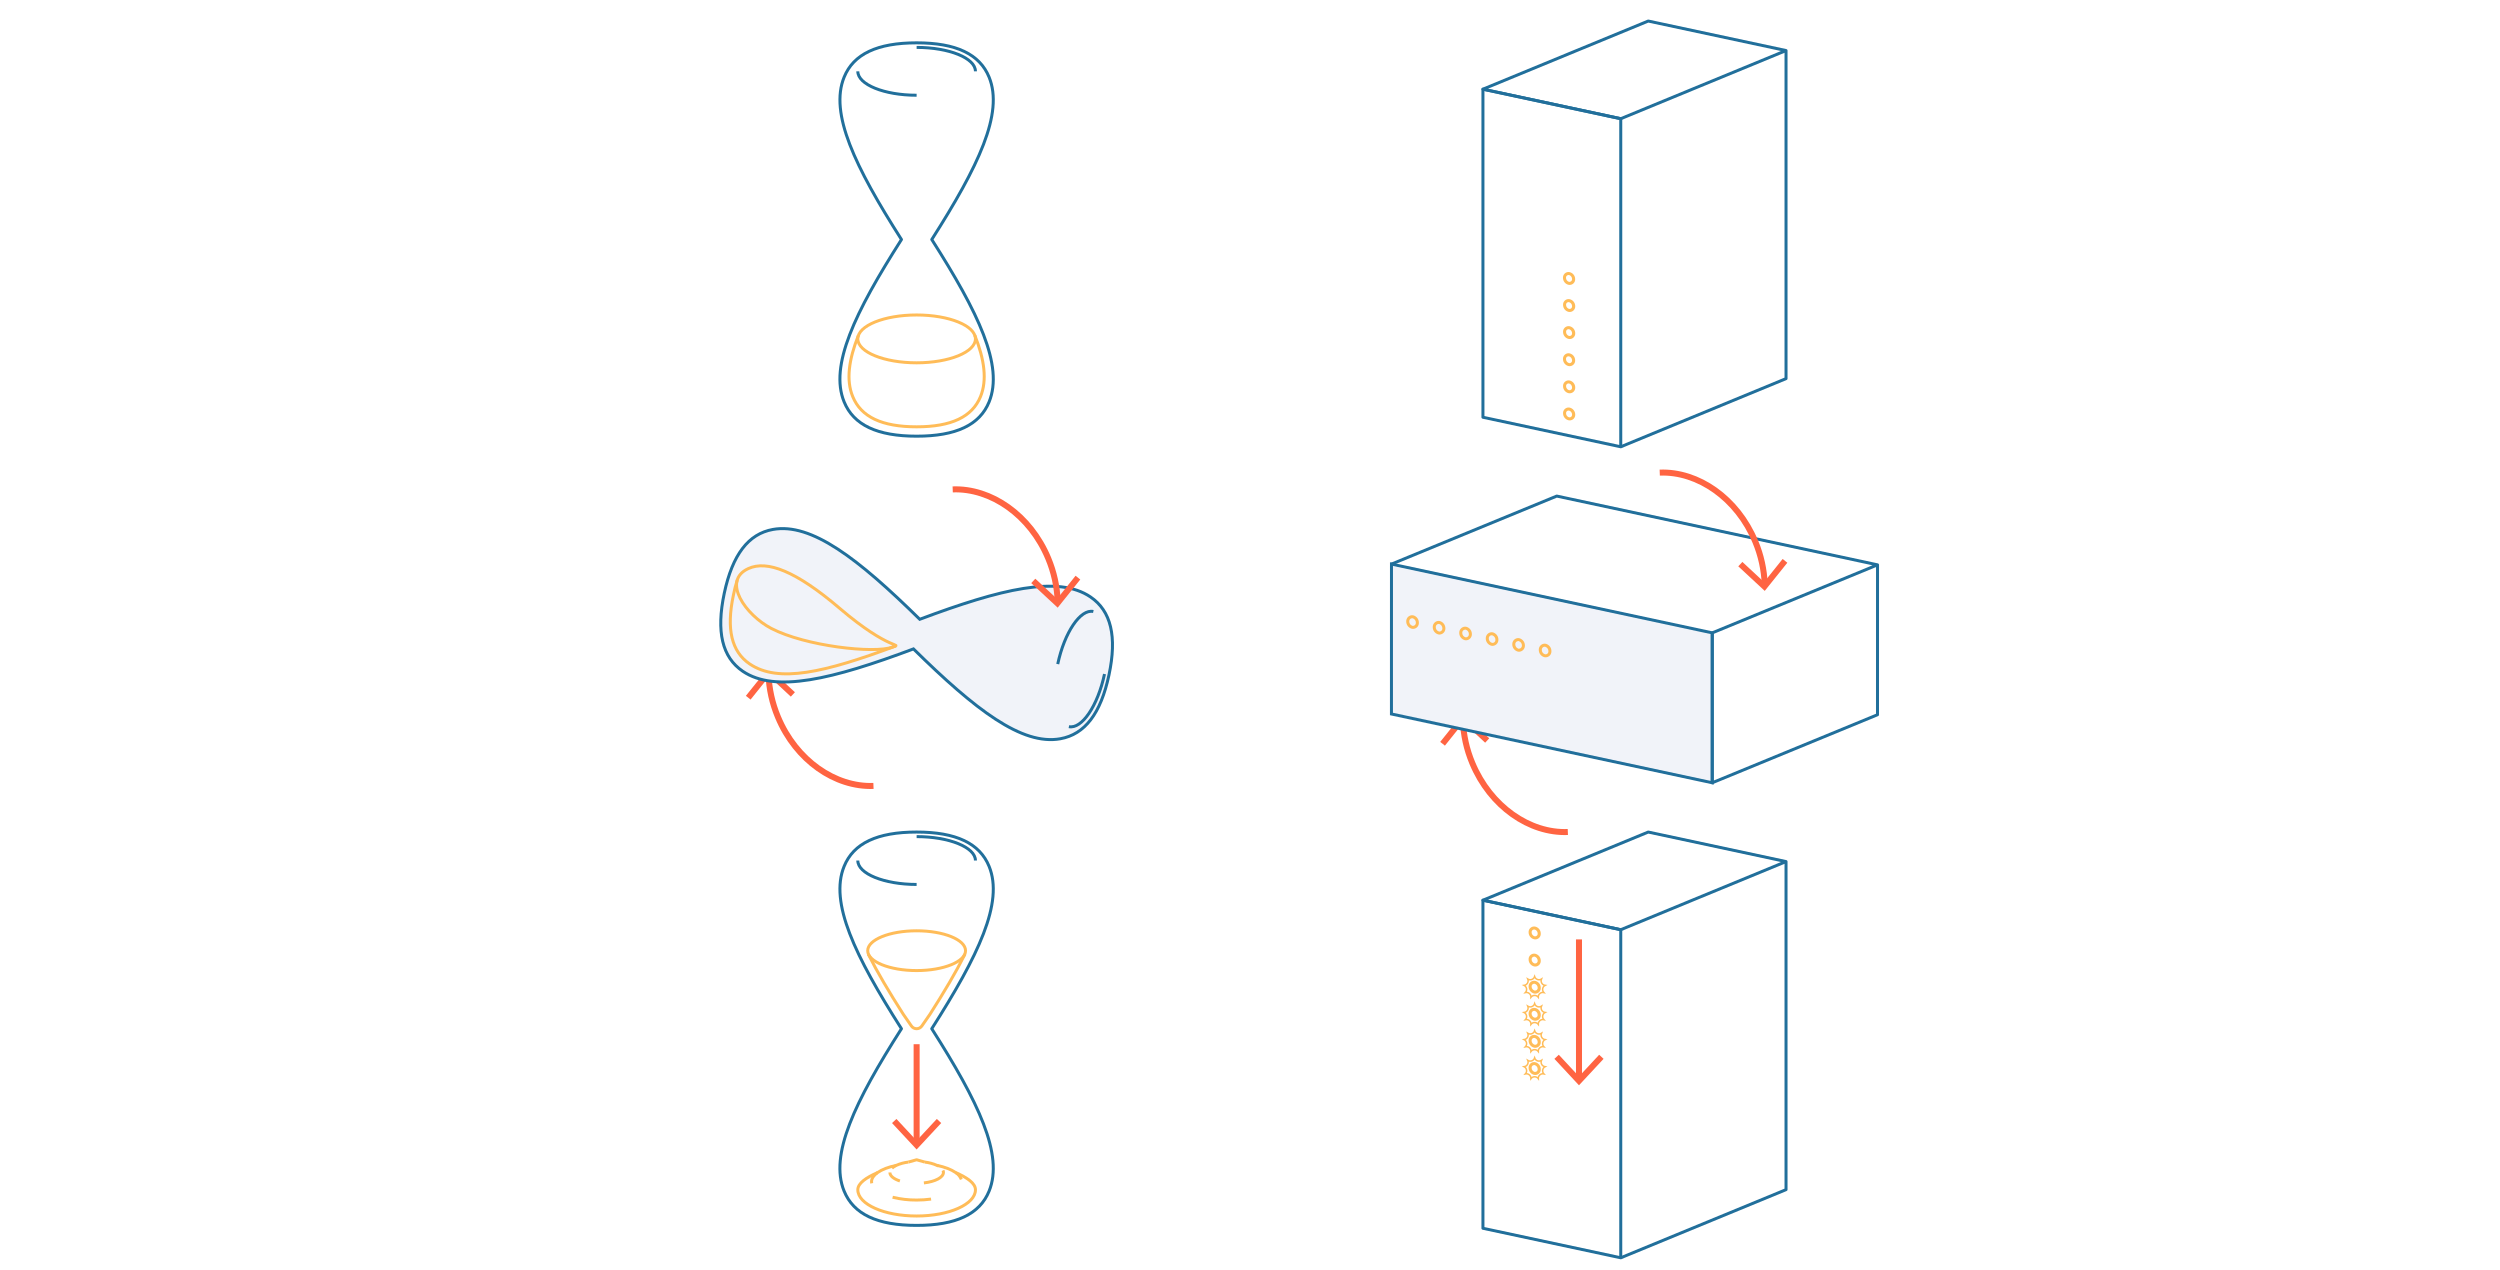
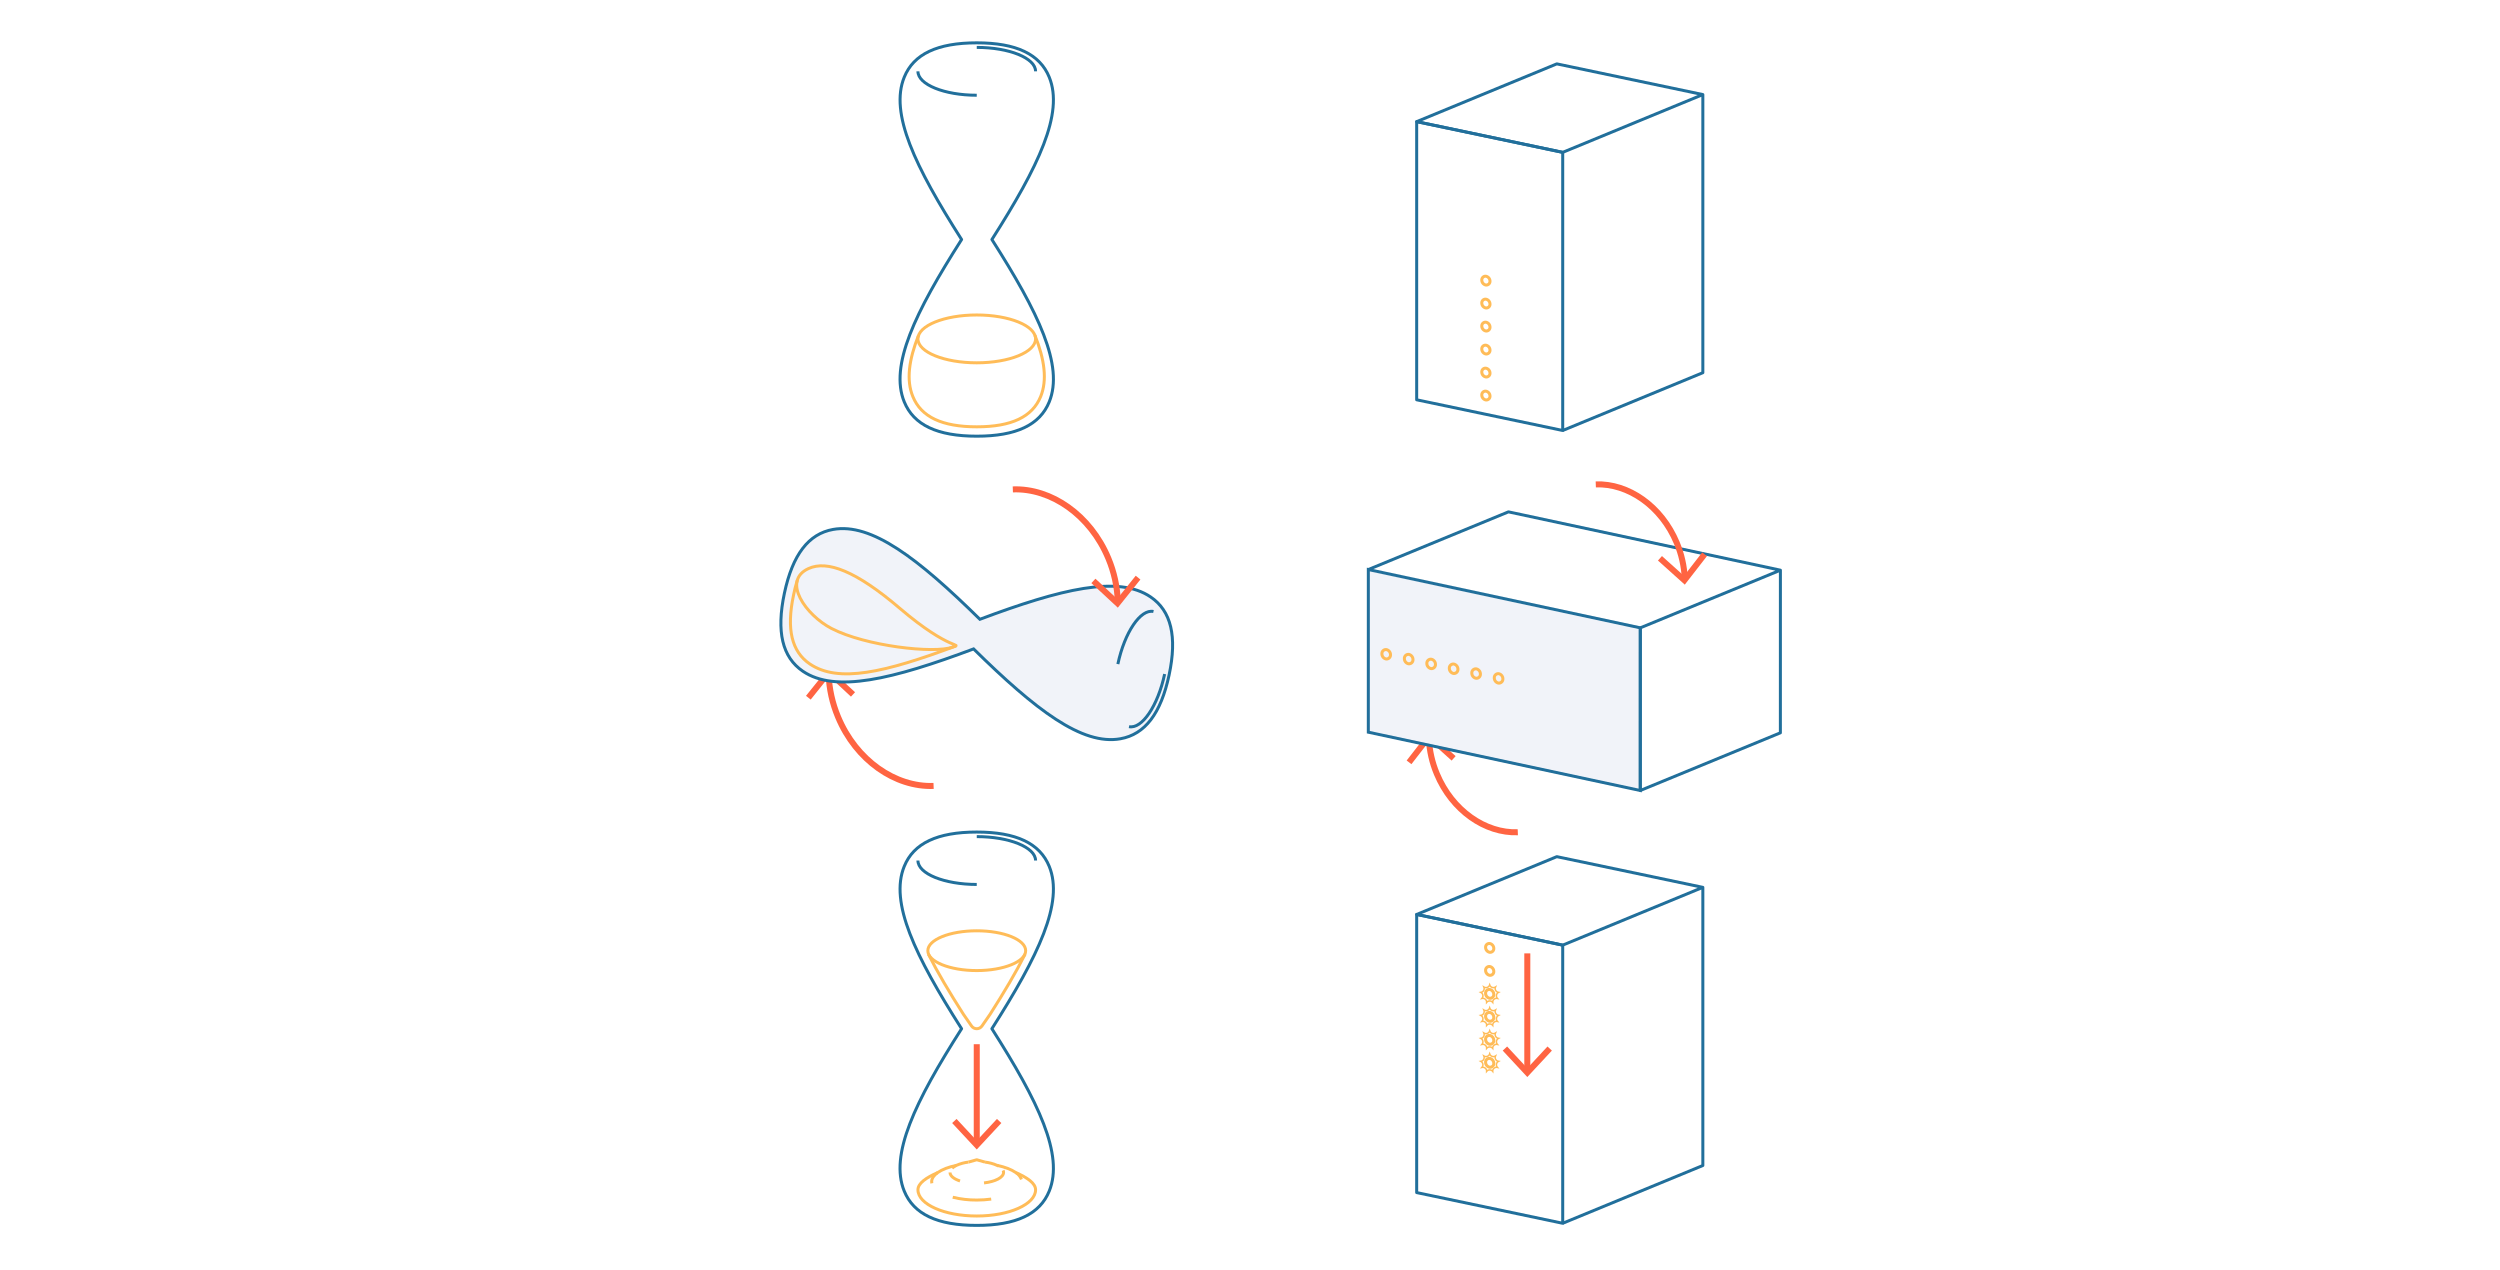
<svg xmlns="http://www.w3.org/2000/svg" viewBox="0 0 1663.12 844.44">
  <defs>
    <style>.cls-1,.cls-3,.cls-6,.cls-7{fill:none;}.cls-1{stroke:#ff6442;stroke-width:4px;}.cls-1,.cls-5,.cls-6{stroke-miterlimit:10;}.cls-2{fill:#ff6442;}.cls-3,.cls-5{stroke:#216f9b;}.cls-3,.cls-7{stroke-linejoin:round;}.cls-3,.cls-5,.cls-7{stroke-width:2px;}.cls-4{fill:#ffbc58;}.cls-5{fill:#f1f3f9;}.cls-6,.cls-7{stroke:#ffbc58;}</style>
  </defs>
  <g id="silitim">
-     <path class="cls-1" d="M1043,553.49c-25.39,1-51.54-16.94-63.57-45.92a81.19,81.19,0,0,1-6.26-28.43" />
-     <polygon class="cls-2" points="990.72 491.15 988 494.08 973.55 480.66 961.22 496.05 958.1 493.54 973.12 474.8 990.72 491.15" />
-     <polygon class="cls-3" points="986.52 59.33 1078.2 78.97 1078.2 297.22 986.52 277.58 986.52 59.33" />
-     <path class="cls-4" d="M1043.43,273.13a1.84,1.84,0,0,1,.39,0,2.81,2.81,0,0,1,2,2.69,1.69,1.69,0,0,1-2,1.82,2.81,2.81,0,0,1-2-2.69,1.7,1.7,0,0,1,1.66-1.86m0-2a3.68,3.68,0,0,0-3.66,3.86,4.77,4.77,0,0,0,3.63,4.64,3.72,3.72,0,0,0,.81.09,3.69,3.69,0,0,0,3.66-3.86,4.79,4.79,0,0,0-3.63-4.65,4.45,4.45,0,0,0-.81-.08Z" />
-     <path class="cls-4" d="M1043.43,255.09a1.84,1.84,0,0,1,.39,0,2.82,2.82,0,0,1,2,2.7,1.69,1.69,0,0,1-2,1.81,2.81,2.81,0,0,1-2-2.69,1.7,1.7,0,0,1,1.66-1.86m0-2a3.68,3.68,0,0,0-3.66,3.86,4.78,4.78,0,0,0,3.63,4.65,4.45,4.45,0,0,0,.81.08,3.68,3.68,0,0,0,3.66-3.85,4.77,4.77,0,0,0-3.63-4.65,3.72,3.72,0,0,0-.81-.09Z" />
-     <path class="cls-4" d="M1043.43,237.05a1.89,1.89,0,0,1,.39,0,2.81,2.81,0,0,1,2,2.69,1.71,1.71,0,0,1-1.66,1.86,1.74,1.74,0,0,1-.39-.05,2.81,2.81,0,0,1-2-2.69,1.7,1.7,0,0,1,1.66-1.86m0-2a3.68,3.68,0,0,0-3.66,3.86,4.77,4.77,0,0,0,3.63,4.65,3.72,3.72,0,0,0,.81.09,3.69,3.69,0,0,0,3.66-3.86,4.77,4.77,0,0,0-3.63-4.65,3.72,3.72,0,0,0-.81-.09Z" />
-     <path class="cls-4" d="M1043.43,219a1.84,1.84,0,0,1,.39,0,2.81,2.81,0,0,1,2,2.69,1.69,1.69,0,0,1-2,1.82,2.82,2.82,0,0,1-2-2.7,1.7,1.7,0,0,1,1.66-1.85m0-2a3.67,3.67,0,0,0-3.66,3.85,4.77,4.77,0,0,0,3.63,4.65,3.72,3.72,0,0,0,.81.09,3.69,3.69,0,0,0,3.66-3.86,4.78,4.78,0,0,0-3.63-4.65,3.71,3.71,0,0,0-.81-.08Z" />
-     <path class="cls-4" d="M1043.43,201a1.84,1.84,0,0,1,.39,0,2.81,2.81,0,0,1,2,2.69,1.69,1.69,0,0,1-2,1.82,2.81,2.81,0,0,1-2-2.69,1.7,1.7,0,0,1,1.66-1.86m0-2a3.68,3.68,0,0,0-3.66,3.86,4.79,4.79,0,0,0,3.63,4.65,4.45,4.45,0,0,0,.81.08,3.69,3.69,0,0,0,3.66-3.86,4.77,4.77,0,0,0-3.63-4.64,3.72,3.72,0,0,0-.81-.09Z" />
-     <path class="cls-4" d="M1043.43,182.94a1.84,1.84,0,0,1,.39,0,2.83,2.83,0,0,1,2,2.7,1.72,1.72,0,0,1-1.66,1.86,1.74,1.74,0,0,1-.39,0,2.81,2.81,0,0,1-2-2.69,1.7,1.7,0,0,1,1.66-1.86m0-2a3.68,3.68,0,0,0-3.66,3.86,4.77,4.77,0,0,0,3.63,4.65,3.72,3.72,0,0,0,.81.09,3.69,3.69,0,0,0,3.66-3.86,4.77,4.77,0,0,0-3.63-4.65,3.72,3.72,0,0,0-.81-.09Z" />
-     <polyline class="cls-3" points="1188.15 33.63 1078.2 78.97 986.52 59.33 1096.48 14 1188.15 33.63 1188.15 251.88 1078.2 297.22" />
-     <polygon class="cls-5" points="1139.06 520.73 1139.08 421.01 925.68 375.26 925.66 474.98 1139.06 520.73" />
-     <path class="cls-4" d="M939.37,411.31a2,2,0,0,1,.41,0,3,3,0,0,1,2.12,3,2,2,0,0,1-1.88,2.07,2,2,0,0,1-.41-.05,3,3,0,0,1-2.12-3,2,2,0,0,1,1.88-2.06m0-2h0a4,4,0,0,0-3.88,4,5,5,0,0,0,3.7,5,3.88,3.88,0,0,0,4.71-3.91,5,5,0,0,0-3.7-5,4.67,4.67,0,0,0-.83-.08Z" />
-     <path class="cls-4" d="M957,415.09a2,2,0,0,1,.42,0,3,3,0,0,1,2.12,3,2,2,0,0,1-1.88,2.07,2.09,2.09,0,0,1-.42-.05,3,3,0,0,1-2.11-3,2,2,0,0,1,1.87-2.06m0-2h0a4,4,0,0,0-3.87,4,5,5,0,0,0,3.7,5,3.84,3.84,0,0,0,.83.09,4,4,0,0,0,3.88-4,5,5,0,0,0-3.7-5,4,4,0,0,0-.84-.09Z" />
-     <path class="cls-4" d="M974.64,418.87a2.06,2.06,0,0,1,.42,0,3,3,0,0,1,2.11,3A2,2,0,0,1,975.3,424a2,2,0,0,1-.42-.05,3,3,0,0,1-2.12-3,2,2,0,0,1,1.88-2.07m0-2h0a4,4,0,0,0-3.88,4,5,5,0,0,0,3.7,5,4,4,0,0,0,.84.09,4,4,0,0,0,3.87-4,5,5,0,0,0-3.7-5,3.84,3.84,0,0,0-.83-.09Z" />
-     <path class="cls-4" d="M992.28,422.65a2,2,0,0,1,.41,0,3,3,0,0,1,2.12,3,1.91,1.91,0,0,1-2.29,2,3,3,0,0,1-2.12-3,2,2,0,0,1,1.88-2.07m0-2h0a4,4,0,0,0-3.88,4,5,5,0,0,0,3.7,5,3.91,3.91,0,0,0,.83.09,4,4,0,0,0,3.88-4,5,5,0,0,0-3.7-5,4,4,0,0,0-.83-.09Z" />
-     <path class="cls-4" d="M1009.91,426.43a2,2,0,0,1,.42.05,3,3,0,0,1,2.12,3,2,2,0,0,1-1.88,2.07,2.06,2.06,0,0,1-.42,0,3,3,0,0,1-2.11-3,2,2,0,0,1,1.87-2.07m0-2h0a4,4,0,0,0-3.87,4,5,5,0,0,0,3.69,5,4,4,0,0,0,.84.09,4,4,0,0,0,3.87-4,5,5,0,0,0-3.69-5,4,4,0,0,0-.84-.09Z" />
-     <path class="cls-4" d="M1027.55,430.21a2,2,0,0,1,.41.05,3,3,0,0,1,2.12,3,1.91,1.91,0,0,1-2.29,2,3,3,0,0,1-2.12-3,2,2,0,0,1,1.88-2.07m0-2h0a4,4,0,0,0-3.88,4,5,5,0,0,0,3.7,5,3.88,3.88,0,0,0,4.71-3.91,5,5,0,0,0-3.7-5,3.84,3.84,0,0,0-.83-.09Z" />
-     <polyline class="cls-3" points="1249.02 375.76 1139.08 421.01 1139.06 520.73 1249 475.48 1249.02 375.76 1035.62 330.01 925.68 375.26" />
-     <polygon class="cls-3" points="1078.2 836.74 986.52 817.11 986.52 598.86 1078.2 618.49 1078.2 836.74" />
-     <path class="cls-4" d="M1020.51,618.35a1.81,1.81,0,0,1,.39,0,2.81,2.81,0,0,1,2.05,2.69,1.7,1.7,0,0,1-1.66,1.86,1.78,1.78,0,0,1-.39,0,2.83,2.83,0,0,1-2-2.7,1.72,1.72,0,0,1,1.66-1.86m0-2a3.68,3.68,0,0,0-3.66,3.86,4.77,4.77,0,0,0,3.63,4.65,3.72,3.72,0,0,0,.81.09,3.68,3.68,0,0,0,3.66-3.86,4.77,4.77,0,0,0-3.63-4.65,3.72,3.72,0,0,0-.81-.09Z" />
-     <path class="cls-4" d="M1020.51,636.39a2.72,2.72,0,0,1,.39,0,2.83,2.83,0,0,1,2.05,2.7,1.71,1.71,0,0,1-1.66,1.86,1.81,1.81,0,0,1-.39,0,2.81,2.81,0,0,1-2-2.69,1.71,1.71,0,0,1,1.66-1.86m0-2a3.68,3.68,0,0,0-3.66,3.86,4.77,4.77,0,0,0,3.63,4.65,3.72,3.72,0,0,0,.81.09,3.68,3.68,0,0,0,3.66-3.86,4.77,4.77,0,0,0-3.63-4.65,3.72,3.72,0,0,0-.81-.09Z" />
-     <path class="cls-4" d="M1020.51,654.43a1.78,1.78,0,0,1,.39,0,2.81,2.81,0,0,1,2.05,2.69,1.7,1.7,0,0,1-1.66,1.86,1.78,1.78,0,0,1-.39,0,2.81,2.81,0,0,1-2-2.69,1.71,1.71,0,0,1,1.66-1.86m0-2a3.68,3.68,0,0,0-3.66,3.86,4.79,4.79,0,0,0,3.63,4.65,4.45,4.45,0,0,0,.81.08,3.68,3.68,0,0,0,3.66-3.86,4.77,4.77,0,0,0-3.63-4.64,3.72,3.72,0,0,0-.81-.09Z" />
-     <path class="cls-4" d="M1020.51,672.47a1.78,1.78,0,0,1,.39,0,2.81,2.81,0,0,1,2.05,2.69,1.7,1.7,0,0,1-1.66,1.86,1.78,1.78,0,0,1-.39,0,2.82,2.82,0,0,1-2-2.7,1.71,1.71,0,0,1,1.66-1.85m0-2a3.67,3.67,0,0,0-3.66,3.85,4.77,4.77,0,0,0,3.63,4.65,3.72,3.72,0,0,0,.81.09,3.68,3.68,0,0,0,3.66-3.86,4.78,4.78,0,0,0-3.63-4.65,4.45,4.45,0,0,0-.81-.08Z" />
-     <path class="cls-4" d="M1020.51,690.5a1.81,1.81,0,0,1,.39,0,2.81,2.81,0,0,1,2.05,2.69,1.7,1.7,0,0,1-1.66,1.86,1.81,1.81,0,0,1-.39-.05,2.81,2.81,0,0,1-2-2.69,1.71,1.71,0,0,1,1.66-1.86m0-2a3.68,3.68,0,0,0-3.66,3.86,4.77,4.77,0,0,0,3.63,4.65,3.72,3.72,0,0,0,.81.09,3.68,3.68,0,0,0,3.66-3.86,4.77,4.77,0,0,0-3.63-4.65,3.72,3.72,0,0,0-.81-.09Z" />
-     <path class="cls-4" d="M1020.51,708.54a1.78,1.78,0,0,1,.39,0,2.82,2.82,0,0,1,2.05,2.7,1.7,1.7,0,0,1-1.66,1.85,1.78,1.78,0,0,1-.39,0,2.81,2.81,0,0,1-2-2.69,1.71,1.71,0,0,1,1.66-1.86m0-2a3.68,3.68,0,0,0-3.66,3.86,4.78,4.78,0,0,0,3.63,4.65,3.71,3.71,0,0,0,.81.08,3.67,3.67,0,0,0,3.66-3.85,4.77,4.77,0,0,0-3.63-4.65,3.72,3.72,0,0,0-.81-.09Z" />
-     <polyline class="cls-3" points="1188.15 573.16 1078.2 618.49 986.52 598.86 1096.48 553.52 1188.15 573.16 1188.15 791.41 1078.2 836.74" />
-     <line class="cls-1" x1="1050.42" y1="624.94" x2="1050.42" y2="717.65" />
-     <polygon class="cls-2" points="1034.06 704.4 1036.99 701.67 1050.41 716.12 1063.84 701.67 1066.77 704.4 1050.41 721.99 1034.06 704.4" />
-     <path class="cls-6" d="M1018.48,663.38h0a3.06,3.06,0,0,0-3.7-3.1h0a3.07,3.07,0,0,0-.84-4.77h0a3.06,3.06,0,0,0,2.41-4.19h0a3.07,3.07,0,0,0,4.55-1.65h0a3.07,3.07,0,0,0,4.55,1.65h0a3.06,3.06,0,0,0,2.41,4.19h0a3.07,3.07,0,0,0-.84,4.77h0a3.06,3.06,0,0,0-3.7,3.1h0A3.08,3.08,0,0,0,1018.48,663.38Z" />
-     <path class="cls-6" d="M1018.48,681.42h0a3.06,3.06,0,0,0-3.7-3.11h0a3.06,3.06,0,0,0-.84-4.76h0a3.06,3.06,0,0,0,2.41-4.19h0a3.06,3.06,0,0,0,4.55-1.66h0a3.06,3.06,0,0,0,4.55,1.66h0a3.06,3.06,0,0,0,2.41,4.19h0a3.06,3.06,0,0,0-.84,4.76h0a3.06,3.06,0,0,0-3.7,3.11h0A3.06,3.06,0,0,0,1018.48,681.42Z" />
-     <path class="cls-6" d="M1018.48,699.46h0a3.06,3.06,0,0,0-3.7-3.11h0a3.06,3.06,0,0,0-.84-4.76h0a3.06,3.06,0,0,0,2.41-4.19h0a3.07,3.07,0,0,0,4.55-1.66h0a3.07,3.07,0,0,0,4.55,1.66h0a3.06,3.06,0,0,0,2.41,4.19h0a3.06,3.06,0,0,0-.84,4.76h0a3.06,3.06,0,0,0-3.7,3.11h0A3.06,3.06,0,0,0,1018.48,699.46Z" />
-     <path class="cls-6" d="M1018.48,717.5h0a3.06,3.06,0,0,0-3.7-3.11h0a3.07,3.07,0,0,0-.84-4.77h0a3.06,3.06,0,0,0,2.41-4.19h0a3.06,3.06,0,0,0,4.55-1.65h0a3.06,3.06,0,0,0,4.55,1.65h0a3.06,3.06,0,0,0,2.41,4.19h0a3.07,3.07,0,0,0-.84,4.77h0a3.06,3.06,0,0,0-3.7,3.11h0A3.06,3.06,0,0,0,1018.48,717.5Z" />
-     <path class="cls-1" d="M1104.14,314.41c25.39-1,51.55,16.94,63.58,45.92a81.39,81.39,0,0,1,6.25,28.43" />
-     <polygon class="cls-2" points="1156.39 376.75 1159.12 373.82 1173.56 387.24 1185.9 371.85 1189.02 374.36 1173.99 393.1 1156.39 376.75" />
-     <path class="cls-1" d="M581.07,522.84c-25.39.95-51.54-16.94-63.57-45.92a81.19,81.19,0,0,1-6.26-28.43" />
-     <polygon class="cls-2" points="528.82 460.5 526.1 463.44 511.65 450.01 499.32 465.4 496.19 462.89 511.22 444.15 528.82 460.5" />
-     <path class="cls-3" d="M658,51.34C651.75,36,636,28.5,609.78,28.5s-42,7.47-48.23,22.84c-9.8,24.07,7.1,59.3,38.15,108-31.05,48.69-48,83.92-38.15,108,6.26,15.36,22,22.83,48.23,22.83s42-7.47,48.23-22.83c9.8-24.07-7.1-59.3-38.15-108C650.91,110.64,667.81,75.41,658,51.34Z" />
-     <path class="cls-3" d="M609.78,63.36c-21.61,0-39.13-7.13-39.13-15.91" />
-     <path class="cls-3" d="M609.78,31.54c21.61,0,39.13,7.12,39.13,15.91" />
-     <path class="cls-7" d="M571.09,223c-6.5,16.39-8.28,29.89-3.83,40.8,5.52,13.55,19.42,20.14,42.52,20.14s37-6.59,42.52-20.14c4.44-10.91,2.67-24.41-3.83-40.8" />
-     <ellipse class="cls-7" cx="609.78" cy="225.45" rx="39.13" ry="15.91" />
-     <path class="cls-3" d="M658,576.36c-6.26-15.37-22-22.84-48.23-22.84s-42,7.47-48.23,22.84c-9.8,24.07,7.1,59.3,38.15,108-31.05,48.69-48,83.92-38.15,108,6.26,15.36,22,22.83,48.23,22.83s42-7.47,48.23-22.83c9.8-24.07-7.1-59.3-38.15-108C650.91,635.66,667.81,600.43,658,576.36Z" />
-     <path class="cls-3" d="M609.78,588.38c-21.61,0-39.13-7.13-39.13-15.91" />
-     <path class="cls-3" d="M609.78,556.56c21.61,0,39.13,7.12,39.13,15.91" />
-     <path class="cls-7" d="M615.3,773.09c-1.9-.55-3.75-1.07-5.52-1.56l-5.5,1.55h0" />
-     <path class="cls-7" d="M583.78,780.07h0c-7.56,3.3-13.12,7.1-13.12,11.42,0,9.64,17.52,17.46,39.13,17.46s39.13-7.82,39.13-17.46c0-4.31-5.55-8.12-13.11-11.41h0" />
-     <path class="cls-7" d="M577.6,634.73c6,12,13.92,25.31,23.3,40l5.41,7.81a4.22,4.22,0,0,0,6.94,0l5.41-7.81c9.38-14.7,17.3-28,23.3-40" />
-     <ellipse class="cls-7" cx="609.78" cy="632.44" rx="32.54" ry="13.23" />
-     <path class="cls-7" d="M624.17,775.71c-.27-.16-.56-.31-.86-.45a27.28,27.28,0,0,0-8-2.17" />
-     <path class="cls-7" d="M614.62,786.94c7.48-.86,13-3.65,13-7a3.24,3.24,0,0,0-.31-1.35" />
-     <path class="cls-7" d="M592,780c0,2.28,2.6,4.32,6.65,5.64" />
-     <path class="cls-7" d="M604.28,773.08h0a27.19,27.19,0,0,0-8,2.17,11,11,0,0,0-2.9,1.9" />
-     <path class="cls-7" d="M639.52,784.61a9.23,9.23,0,0,0-3.72-4.52h0c-2.91-2.07-7.26-3.75-12.49-4.83h0" />
-     <path class="cls-7" d="M593.8,796.46a65.52,65.52,0,0,0,16,1.87,69.75,69.75,0,0,0,9.59-.64" />
-     <path class="cls-7" d="M596.26,775.26h0c-5.22,1.08-9.56,2.76-12.47,4.81h0c-2.52,1.79-4,3.86-4,6.06a5.47,5.47,0,0,0,.11,1.07" />
-     <path class="cls-5" d="M705.38,491.46c16.33-2.93,26.91-16.81,32.36-42.43s1.42-42.6-12.31-51.92c-21.5-14.6-59.48-5.39-113.56,14.87-41.16-40.5-72.1-64.36-97.69-59.77-16.33,2.92-26.92,16.8-32.36,42.42s-1.42,42.61,12.31,51.93c21.5,14.59,59.48,5.39,113.55-14.87C648.85,472.19,679.79,496.05,705.38,491.46Z" />
-     <path class="cls-3" d="M703.65,441.79c4.49-21.14,15.1-36.8,23.7-35" />
-     <path class="cls-3" d="M734.78,448.4c-4.5,21.14-15.11,36.8-23.7,35" />
-     <path class="cls-7" d="M490.47,385.8a90.44,90.44,0,0,0-2.58,10.13c-4.8,22.59-1.25,37.56,10.85,45.77,19,12.87,49.58,5.82,97.26-12" />
-     <path class="cls-7" d="M593.87,430.45c-12.35,4.61-58.23-.66-80.78-12.4-16.83-8.76-33.35-31.56-15.21-39.83,12.43-5.67,31.63,1.63,60.72,26.47C592.24,433.42,600.77,427.87,593.87,430.45Z" />
-     <line class="cls-1" x1="609.78" y1="694.66" x2="609.78" y2="760.35" />
-     <polygon class="cls-2" points="593.42 747.1 596.35 744.37 609.78 758.82 623.21 744.37 626.14 747.1 609.78 764.69 593.42 747.1" />
-     <path class="cls-1" d="M633.78,325.57c25.39-.95,51.54,16.94,63.57,45.92a81.63,81.63,0,0,1,6.26,28.43" />
-     <polygon class="cls-2" points="686.02 387.91 688.75 384.98 703.2 398.4 715.53 383.01 718.65 385.52 703.63 404.26 686.02 387.91" />
+     <path class="cls-1" d="M1009.72,553.65c-21.52.81-43.69-14.36-53.89-38.93a68.84,68.84,0,0,1-5.28-23.44" />
+     <polygon class="cls-2" points="968.36 503 965.69 505.98 951.03 492.79 938.94 508.37 935.78 505.92 950.51 486.94 968.36 503" />
+     <polygon class="cls-3" points="942.44 80.92 1039.59 101.35 1039.59 286.38 942.44 265.96 942.44 80.92" />
+     <path class="cls-4" d="M988.15,261.2a1.24,1.24,0,0,1,.33,0,2.37,2.37,0,0,1,1.74,2.28,1.45,1.45,0,0,1-1.41,1.58,2.11,2.11,0,0,1-.33,0,2.38,2.38,0,0,1-1.73-2.28,1.45,1.45,0,0,1,1.4-1.58m0-2a3.45,3.45,0,0,0-3.4,3.58,4.36,4.36,0,0,0,3.31,4.24,3.82,3.82,0,0,0,.75.08,3.47,3.47,0,0,0,3.41-3.58,4.37,4.37,0,0,0-3.32-4.24,3.82,3.82,0,0,0-.75-.08Z" />
+     <path class="cls-4" d="M988.15,245.91a1.84,1.84,0,0,1,.33,0,2.4,2.4,0,0,1,1.74,2.29,1.45,1.45,0,0,1-1.41,1.57l-.33,0a2.39,2.39,0,0,1-1.73-2.29,1.44,1.44,0,0,1,1.4-1.57m0-2a3.45,3.45,0,0,0-3.4,3.57,4.34,4.34,0,0,0,3.31,4.24,3.19,3.19,0,0,0,.75.08,3.46,3.46,0,0,0,3.41-3.57A4.36,4.36,0,0,0,988.9,244a3.82,3.82,0,0,0-.75-.08Z" />
+     <path class="cls-4" d="M988.15,230.62a1.84,1.84,0,0,1,.33,0,2.4,2.4,0,0,1,1.74,2.29,1.45,1.45,0,0,1-1.41,1.57,1.93,1.93,0,0,1-.33,0,2.39,2.39,0,0,1-1.73-2.29,1.44,1.44,0,0,1,1.4-1.57m0-2a3.45,3.45,0,0,0-3.4,3.57,4.35,4.35,0,0,0,3.31,4.24,3.82,3.82,0,0,0,.75.08,3.46,3.46,0,0,0,3.41-3.57,4.35,4.35,0,0,0-3.32-4.24,3.19,3.19,0,0,0-.75-.08Z" />
+     <path class="cls-4" d="M988.15,215.32a1.86,1.86,0,0,1,.33,0,2.39,2.39,0,0,1,1.74,2.28,1.45,1.45,0,0,1-1.41,1.58,1.29,1.29,0,0,1-.33,0,2.37,2.37,0,0,1-1.73-2.28,1.45,1.45,0,0,1,1.4-1.58m0-2a3.46,3.46,0,0,0-3.4,3.58,4.36,4.36,0,0,0,3.31,4.24,3.82,3.82,0,0,0,.75.08,3.46,3.46,0,0,0,3.41-3.58,4.37,4.37,0,0,0-3.32-4.24,3.82,3.82,0,0,0-.75-.08Z" />
+     <path class="cls-4" d="M988.15,200a1.24,1.24,0,0,1,.33,0,2.38,2.38,0,0,1,1.74,2.28,1.45,1.45,0,0,1-1.41,1.58,1.29,1.29,0,0,1-.33,0,2.37,2.37,0,0,1-1.73-2.28,1.45,1.45,0,0,1,1.4-1.58m0-2a3.45,3.45,0,0,0-3.4,3.58,4.36,4.36,0,0,0,3.31,4.24,3.82,3.82,0,0,0,.75.08,3.46,3.46,0,0,0,3.41-3.58,4.37,4.37,0,0,0-3.32-4.24,3.82,3.82,0,0,0-.75-.08Z" />
+     <path class="cls-4" d="M988.15,184.74a1.24,1.24,0,0,1,.33,0,2.37,2.37,0,0,1,1.74,2.28,1.45,1.45,0,0,1-1.41,1.58,2.11,2.11,0,0,1-.33,0,2.38,2.38,0,0,1-1.73-2.28,1.45,1.45,0,0,1,1.4-1.58m0-2a3.45,3.45,0,0,0-3.4,3.58,4.36,4.36,0,0,0,3.31,4.24,3.82,3.82,0,0,0,.75.08,3.47,3.47,0,0,0,3.41-3.58,4.37,4.37,0,0,0-3.32-4.24,3.82,3.82,0,0,0-.75-.08Z" />
+     <polyline class="cls-3" points="1132.81 62.91 1039.59 101.35 942.44 80.92 1035.66 42.49 1132.81 62.91 1132.81 247.94 1039.59 286.38" />
+     <polygon class="cls-3" points="942.44 608.33 1039.59 628.75 1039.59 813.78 942.44 793.36 942.44 608.33" />
+     <polyline class="cls-3" points="1132.81 590.31 1039.59 628.75 942.44 608.33 1035.66 569.89 1132.81 590.31 1132.81 775.35 1039.59 813.78" />
+     <polygon class="cls-5" points="1091.19 525.88 1091.21 417.67 910.28 378.88 910.27 487.09 1091.19 525.88" />
+     <path class="cls-4" d="M921.89,433.11l.35,0a2.5,2.5,0,0,1,1.79,2.52,1.66,1.66,0,0,1-1.59,1.75l-.35,0a2.51,2.51,0,0,1-1.79-2.52,1.66,1.66,0,0,1,1.59-1.75m0-2h0a3.64,3.64,0,0,0-3.59,3.68,4.52,4.52,0,0,0,3.37,4.54,3.42,3.42,0,0,0,.77.08,3.64,3.64,0,0,0,3.59-3.68,4.5,4.5,0,0,0-3.37-4.54,3.42,3.42,0,0,0-.77-.08Z" />
+     <path class="cls-4" d="M936.84,436.31a1.45,1.45,0,0,1,.35,0,2.51,2.51,0,0,1,1.8,2.52,1.67,1.67,0,0,1-1.59,1.75,1.47,1.47,0,0,1-.36,0,2.5,2.5,0,0,1-1.79-2.52,1.66,1.66,0,0,1,1.59-1.75m0-2h0a3.65,3.65,0,0,0-3.59,3.69,4.52,4.52,0,0,0,3.38,4.54,3.94,3.94,0,0,0,.77.08,3.65,3.65,0,0,0,3.59-3.68,4.53,4.53,0,0,0-3.38-4.55,3.94,3.94,0,0,0-.77-.08Z" />
+     <path class="cls-4" d="M951.79,439.52a1.39,1.39,0,0,1,.35,0,2.49,2.49,0,0,1,1.8,2.51,1.67,1.67,0,0,1-1.59,1.75,2.07,2.07,0,0,1-.35,0,2.5,2.5,0,0,1-1.8-2.52,1.67,1.67,0,0,1,1.59-1.75m0-2h0a3.65,3.65,0,0,0-3.59,3.68,4.52,4.52,0,0,0,3.38,4.54,3.3,3.3,0,0,0,.77.08,3.65,3.65,0,0,0,3.59-3.68,4.52,4.52,0,0,0-3.38-4.54,3.94,3.94,0,0,0-.77-.08Z" />
+     <path class="cls-4" d="M966.74,442.72a2.2,2.2,0,0,1,.36,0,2.5,2.5,0,0,1,1.79,2.52A1.66,1.66,0,0,1,967.3,447a1.45,1.45,0,0,1-.35,0,2.51,2.51,0,0,1-1.8-2.51,1.67,1.67,0,0,1,1.59-1.76m0-2h0a3.66,3.66,0,0,0-3.59,3.69,4.52,4.52,0,0,0,3.38,4.54,3.94,3.94,0,0,0,.77.08,3.65,3.65,0,0,0,3.59-3.68,4.52,4.52,0,0,0-3.37-4.54,3.46,3.46,0,0,0-.78-.09Z" />
+     <path class="cls-4" d="M981.7,445.93a1.45,1.45,0,0,1,.35,0,2.5,2.5,0,0,1,1.79,2.51,1.66,1.66,0,0,1-1.59,1.76,2.21,2.21,0,0,1-.35,0,2.49,2.49,0,0,1-1.79-2.52,1.66,1.66,0,0,1,1.59-1.75m0-2h0a3.64,3.64,0,0,0-3.59,3.68,4.51,4.51,0,0,0,3.37,4.54,3.44,3.44,0,0,0,.77.09,3.65,3.65,0,0,0,3.59-3.69,4.52,4.52,0,0,0-3.37-4.54,4.11,4.11,0,0,0-.77-.08Z" />
+     <path class="cls-4" d="M996.65,449.14l.35,0a2.51,2.51,0,0,1,1.8,2.52,1.67,1.67,0,0,1-1.6,1.75,1.45,1.45,0,0,1-.35,0,2.49,2.49,0,0,1-1.79-2.51,1.66,1.66,0,0,1,1.59-1.75m0-2h0a3.65,3.65,0,0,0-3.59,3.68,4.52,4.52,0,0,0,3.37,4.54,4.11,4.11,0,0,0,.77.08,3.64,3.64,0,0,0,3.59-3.68,4.5,4.5,0,0,0-3.37-4.54,3.36,3.36,0,0,0-.77-.08Z" />
+     <polyline class="cls-3" points="1184.41 379.31 1091.21 417.67 1091.19 525.88 1184.39 487.51 1184.41 379.31 1003.49 340.51 910.28 378.88" />
+     <path class="cls-4" d="M990.68,628.64a1.86,1.86,0,0,1,.33,0,2.38,2.38,0,0,1,1.74,2.28,1.45,1.45,0,0,1-1.41,1.58,1.35,1.35,0,0,1-.33,0,2.37,2.37,0,0,1-1.73-2.28,1.45,1.45,0,0,1,1.4-1.58m0-2a3.45,3.45,0,0,0-3.4,3.58,4.36,4.36,0,0,0,3.31,4.24,3.91,3.91,0,0,0,.75.08,3.46,3.46,0,0,0,3.41-3.58,4.37,4.37,0,0,0-3.32-4.24,3.82,3.82,0,0,0-.75-.08Z" />
+     <path class="cls-4" d="M990.68,643.94l.33,0a2.39,2.39,0,0,1,1.74,2.28,1.45,1.45,0,0,1-1.41,1.58,1.35,1.35,0,0,1-.33,0,2.37,2.37,0,0,1-1.73-2.28,1.44,1.44,0,0,1,1.4-1.57m0-2a3.45,3.45,0,0,0-3.4,3.57,4.35,4.35,0,0,0,3.31,4.24,3.91,3.91,0,0,0,.75.08,3.46,3.46,0,0,0,3.41-3.58,4.35,4.35,0,0,0-3.32-4.23,3.19,3.19,0,0,0-.75-.08Z" />
+     <path class="cls-4" d="M990.68,659.23l.33,0a2.4,2.4,0,0,1,1.74,2.29,1.45,1.45,0,0,1-1.41,1.57l-.33,0a2.39,2.39,0,0,1-1.73-2.29,1.44,1.44,0,0,1,1.4-1.57m0-2a3.45,3.45,0,0,0-3.4,3.57,4.34,4.34,0,0,0,3.31,4.24,3.25,3.25,0,0,0,.75.08,3.46,3.46,0,0,0,3.41-3.57,4.36,4.36,0,0,0-3.32-4.24,3.19,3.19,0,0,0-.75-.08Z" />
+     <path class="cls-4" d="M990.68,674.52a1.24,1.24,0,0,1,.33,0,2.37,2.37,0,0,1,1.74,2.28,1.45,1.45,0,0,1-1.41,1.57l-.33,0a2.38,2.38,0,0,1-1.73-2.28,1.45,1.45,0,0,1,1.4-1.58m0-2a3.45,3.45,0,0,0-3.4,3.58,4.34,4.34,0,0,0,3.31,4.23,3.25,3.25,0,0,0,.75.08,3.46,3.46,0,0,0,3.41-3.57,4.37,4.37,0,0,0-3.32-4.24,3.82,3.82,0,0,0-.75-.08Z" />
+     <path class="cls-4" d="M990.68,689.81a1.24,1.24,0,0,1,.33,0,2.38,2.38,0,0,1,1.74,2.28,1.45,1.45,0,0,1-1.41,1.58,1.35,1.35,0,0,1-.33,0,2.37,2.37,0,0,1-1.73-2.28,1.45,1.45,0,0,1,1.4-1.58m0-2a3.45,3.45,0,0,0-3.4,3.58,4.36,4.36,0,0,0,3.31,4.24,3.91,3.91,0,0,0,.75.08,3.46,3.46,0,0,0,3.41-3.58,4.37,4.37,0,0,0-3.32-4.24,3.82,3.82,0,0,0-.75-.08Z" />
+     <path class="cls-4" d="M990.68,705.1a1.86,1.86,0,0,1,.33,0,2.38,2.38,0,0,1,1.74,2.28,1.45,1.45,0,0,1-1.41,1.58,1.35,1.35,0,0,1-.33,0,2.37,2.37,0,0,1-1.73-2.28,1.45,1.45,0,0,1,1.4-1.58m0-2a3.45,3.45,0,0,0-3.4,3.58,4.36,4.36,0,0,0,3.31,4.24,3.91,3.91,0,0,0,.75.08,3.46,3.46,0,0,0,3.41-3.58,4.37,4.37,0,0,0-3.32-4.24,3.82,3.82,0,0,0-.75-.08Z" />
+     <line class="cls-1" x1="1016.04" y1="634.23" x2="1016.04" y2="712.17" />
+     <polygon class="cls-2" points="999.68 698.91 1002.61 696.18 1016.03 710.63 1029.46 696.18 1032.39 698.91 1016.03 716.5 999.68 698.91" />
+     <path class="cls-6" d="M989,666.82h0a2.6,2.6,0,0,0-3.14-2.64h0a2.59,2.59,0,0,0-.71-4h0a2.6,2.6,0,0,0,2-3.56h0a2.6,2.6,0,0,0,3.85-1.4h0a2.6,2.6,0,0,0,3.86,1.4h0a2.6,2.6,0,0,0,2,3.56h0a2.59,2.59,0,0,0-.72,4h0a2.61,2.61,0,0,0-3.14,2.64h0A2.59,2.59,0,0,0,989,666.82Z" />
+     <path class="cls-6" d="M989,682.11h0a2.59,2.59,0,0,0-3.14-2.63h0a2.6,2.6,0,0,0-.71-4h0a2.6,2.6,0,0,0,2-3.55h0a2.59,2.59,0,0,0,3.85-1.41h0a2.6,2.6,0,0,0,3.86,1.41h0a2.6,2.6,0,0,0,2,3.55h0a2.6,2.6,0,0,0-.72,4h0a2.6,2.6,0,0,0-3.14,2.63h0A2.61,2.61,0,0,0,989,682.11Z" />
+     <path class="cls-6" d="M989,697.4h0a2.59,2.59,0,0,0-3.14-2.63h0a2.6,2.6,0,0,0-.71-4h0a2.59,2.59,0,0,0,2-3.55h0a2.6,2.6,0,0,0,3.85-1.4h0a2.6,2.6,0,0,0,3.86,1.4h0a2.59,2.59,0,0,0,2,3.55h0a2.6,2.6,0,0,0-.72,4h0a2.6,2.6,0,0,0-3.14,2.63h0A2.61,2.61,0,0,0,989,697.4Z" />
+     <path class="cls-6" d="M989,712.7h0a2.59,2.59,0,0,0-3.14-2.64h0a2.6,2.6,0,0,0-.71-4h0a2.59,2.59,0,0,0,2-3.55h0a2.6,2.6,0,0,0,3.85-1.4h0a2.6,2.6,0,0,0,3.86,1.4h0a2.59,2.59,0,0,0,2,3.55h0a2.6,2.6,0,0,0-.72,4h0a2.6,2.6,0,0,0-3.14,2.64h0A2.59,2.59,0,0,0,989,712.7Z" />
+     <path class="cls-1" d="M1061.59,322.24c21.52-.81,43.69,14.36,53.89,38.93a68.84,68.84,0,0,1,5.28,23.44" />
+     <polygon class="cls-2" points="1102.95 372.89 1105.62 369.91 1120.28 383.1 1132.37 367.51 1135.53 369.97 1120.8 388.95 1102.95 372.89" />
+     <path class="cls-1" d="M621.07,522.84c-25.39.95-51.54-16.94-63.57-45.92a81.19,81.19,0,0,1-6.26-28.43" />
+     <polygon class="cls-2" points="568.82 460.5 566.1 463.44 551.65 450.01 539.32 465.4 536.19 462.89 551.22 444.15 568.82 460.5" />
+     <path class="cls-3" d="M698,51.34C691.75,36,676,28.5,649.78,28.5s-42,7.47-48.23,22.84c-9.8,24.07,7.1,59.3,38.15,108-31.05,48.69-48,83.92-38.15,108,6.26,15.36,22,22.83,48.23,22.83s42-7.47,48.23-22.83c9.8-24.07-7.1-59.3-38.15-108C690.91,110.64,707.81,75.41,698,51.34Z" />
+     <path class="cls-3" d="M649.78,63.36c-21.61,0-39.13-7.13-39.13-15.91" />
+     <path class="cls-3" d="M649.78,31.54c21.61,0,39.13,7.12,39.13,15.91" />
+     <path class="cls-7" d="M611.09,223c-6.5,16.39-8.28,29.89-3.83,40.8,5.52,13.55,19.42,20.14,42.52,20.14s37-6.59,42.52-20.14c4.44-10.91,2.67-24.41-3.83-40.8" />
+     <ellipse class="cls-7" cx="649.78" cy="225.45" rx="39.13" ry="15.91" />
+     <path class="cls-3" d="M698,576.36c-6.26-15.37-22-22.84-48.23-22.84s-42,7.47-48.23,22.84c-9.8,24.07,7.1,59.3,38.15,108-31.05,48.69-48,83.92-38.15,108,6.26,15.36,22,22.83,48.23,22.83s42-7.47,48.23-22.83c9.8-24.07-7.1-59.3-38.15-108C690.91,635.66,707.81,600.43,698,576.36Z" />
+     <path class="cls-3" d="M649.78,588.38c-21.61,0-39.13-7.13-39.13-15.91" />
+     <path class="cls-3" d="M649.78,556.56c21.61,0,39.13,7.12,39.13,15.91" />
+     <path class="cls-7" d="M655.3,773.09c-1.9-.55-3.75-1.07-5.52-1.56l-5.5,1.55h0" />
+     <path class="cls-7" d="M623.78,780.07h0c-7.56,3.3-13.12,7.1-13.12,11.42,0,9.64,17.52,17.46,39.13,17.46s39.13-7.82,39.13-17.46c0-4.31-5.55-8.12-13.11-11.41h0" />
+     <path class="cls-7" d="M617.6,634.73c6,12,13.92,25.31,23.3,40l5.41,7.81a4.22,4.22,0,0,0,6.94,0l5.41-7.81c9.38-14.7,17.3-28,23.3-40" />
+     <ellipse class="cls-7" cx="649.78" cy="632.44" rx="32.54" ry="13.23" />
+     <path class="cls-7" d="M664.17,775.71c-.27-.16-.56-.31-.86-.45a27.28,27.28,0,0,0-8-2.17" />
+     <path class="cls-7" d="M654.62,786.94c7.48-.86,13-3.65,13-7a3.24,3.24,0,0,0-.31-1.35" />
+     <path class="cls-7" d="M632,780c0,2.28,2.6,4.32,6.65,5.64" />
+     <path class="cls-7" d="M644.28,773.08h0a27.19,27.19,0,0,0-8,2.17,11,11,0,0,0-2.9,1.9" />
+     <path class="cls-7" d="M679.52,784.61a9.23,9.23,0,0,0-3.72-4.52h0c-2.91-2.07-7.26-3.75-12.49-4.83h0" />
+     <path class="cls-7" d="M633.8,796.46a65.52,65.52,0,0,0,16,1.87,69.75,69.75,0,0,0,9.59-.64" />
+     <path class="cls-7" d="M636.26,775.26h0c-5.22,1.08-9.56,2.76-12.47,4.81h0c-2.52,1.79-4,3.86-4,6.06a5.47,5.47,0,0,0,.11,1.07" />
+     <path class="cls-5" d="M745.38,491.46c16.33-2.93,26.91-16.81,32.36-42.43s1.42-42.6-12.31-51.92c-21.5-14.6-59.48-5.39-113.56,14.87-41.16-40.5-72.1-64.36-97.69-59.77-16.33,2.92-26.92,16.8-32.36,42.42s-1.42,42.61,12.31,51.93c21.5,14.59,59.48,5.39,113.55-14.87C688.85,472.19,719.79,496.05,745.38,491.46Z" />
+     <path class="cls-3" d="M743.65,441.79c4.49-21.14,15.1-36.8,23.7-35" />
+     <path class="cls-3" d="M774.78,448.4c-4.5,21.14-15.11,36.8-23.7,35" />
+     <path class="cls-7" d="M530.47,385.8a90.44,90.44,0,0,0-2.58,10.13c-4.8,22.59-1.25,37.56,10.85,45.77,19,12.87,49.58,5.82,97.26-12" />
+     <path class="cls-7" d="M633.87,430.45c-12.35,4.61-58.23-.66-80.78-12.4-16.83-8.76-33.35-31.56-15.21-39.83,12.43-5.67,31.63,1.63,60.72,26.47C632.24,433.42,640.77,427.87,633.87,430.45Z" />
+     <line class="cls-1" x1="649.78" y1="694.66" x2="649.78" y2="760.35" />
+     <polygon class="cls-2" points="633.42 747.1 636.35 744.37 649.78 758.82 663.21 744.37 666.14 747.1 649.78 764.69 633.42 747.1" />
+     <path class="cls-1" d="M673.78,325.57c25.39-.95,51.54,16.94,63.57,45.92a81.63,81.63,0,0,1,6.26,28.43" />
+     <polygon class="cls-2" points="726.02 387.91 728.75 384.98 743.2 398.4 755.53 383.01 758.65 385.52 743.63 404.26 726.02 387.91" />
  </g>
</svg>
